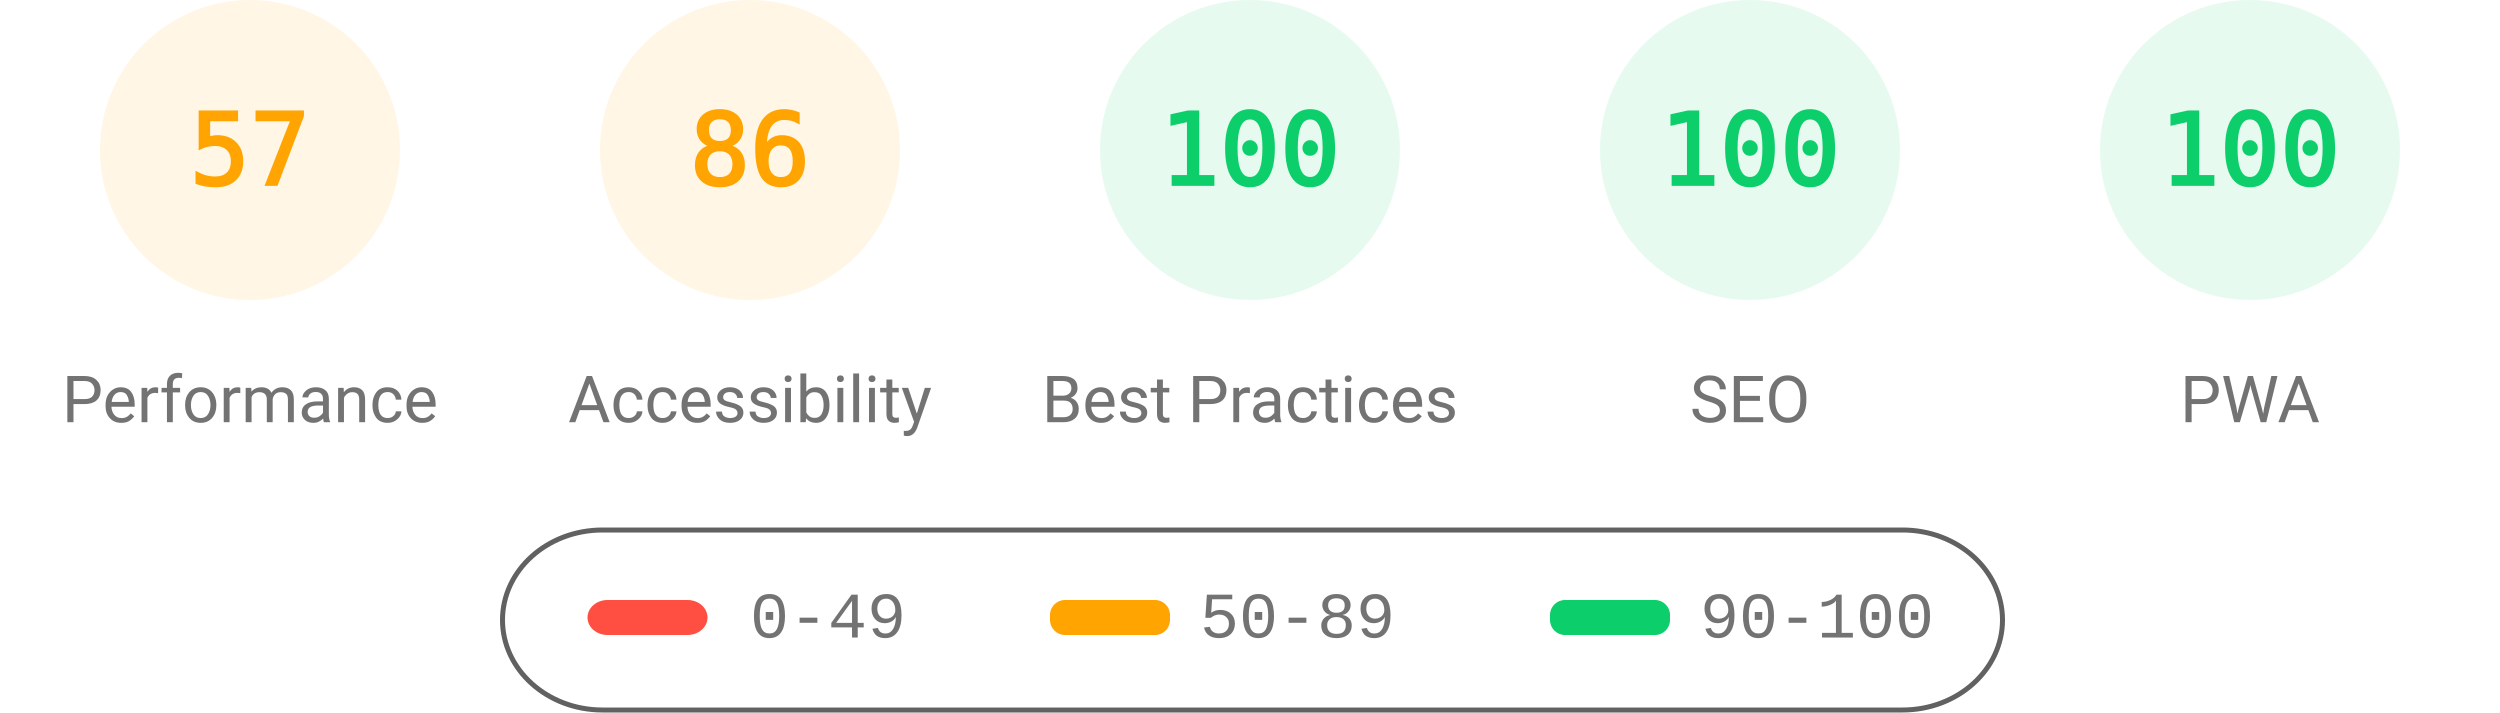
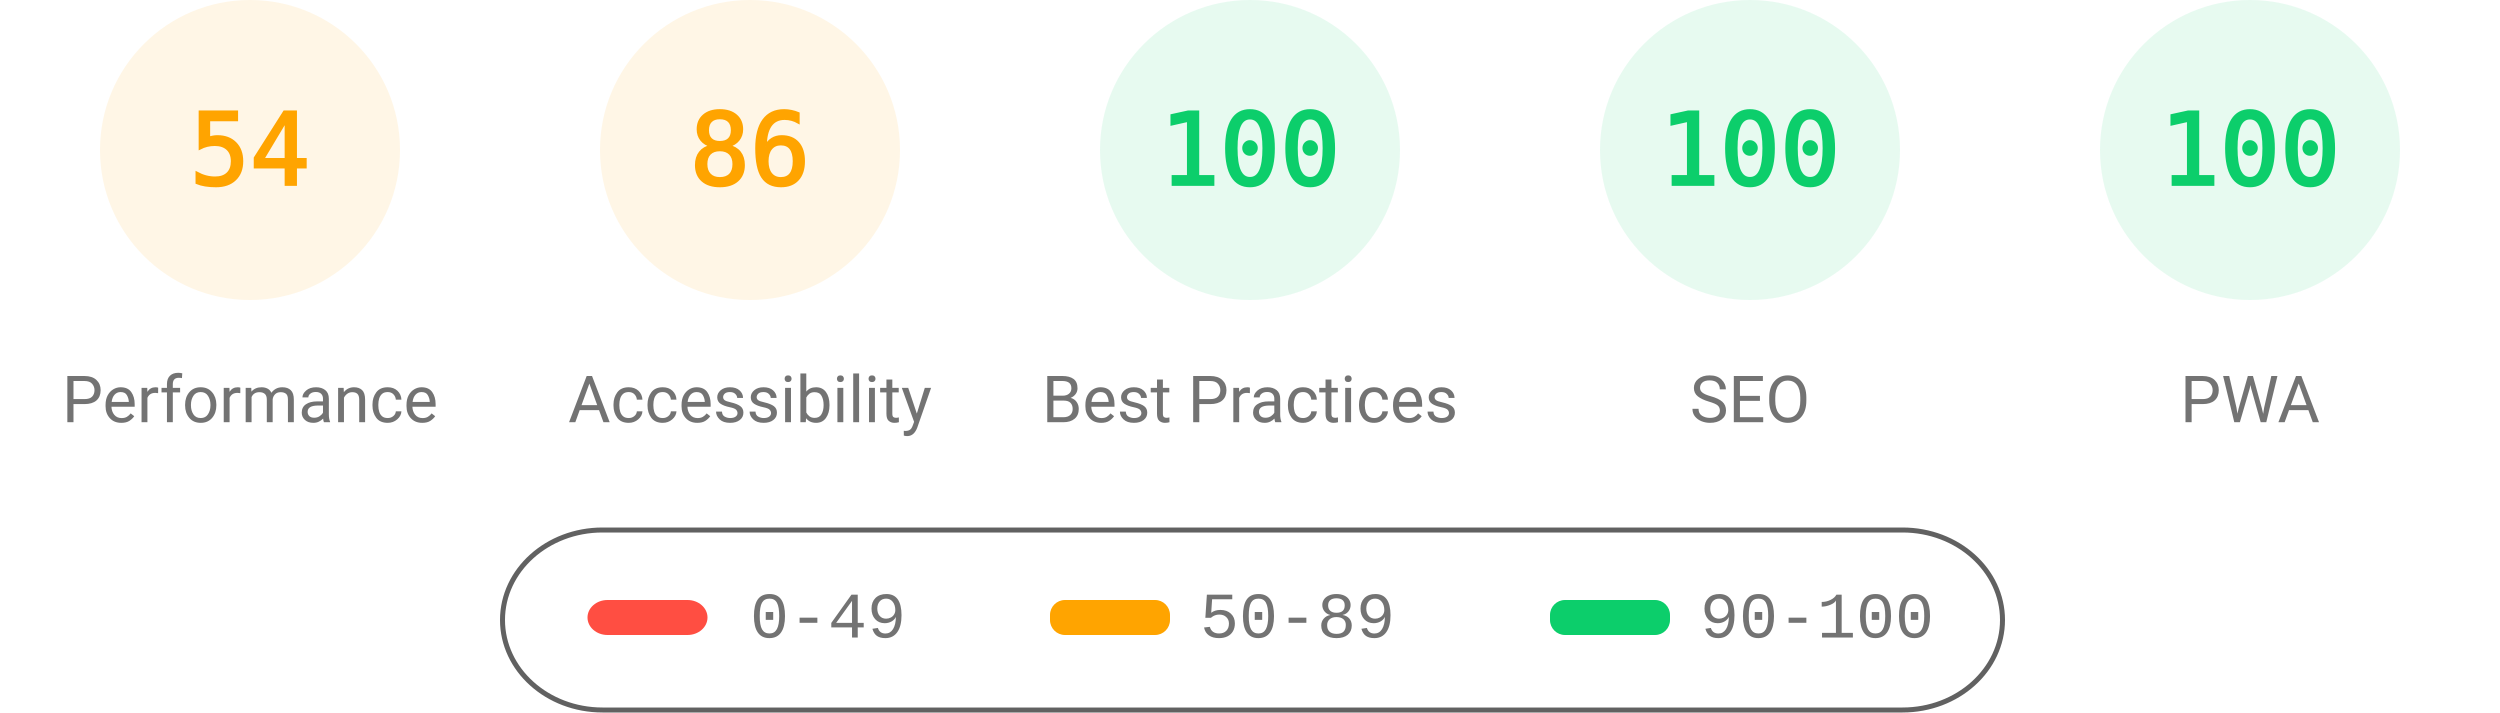
<svg xmlns="http://www.w3.org/2000/svg" fill="none" width="1000" height="285">
  <style>.gauge-base{opacity:.1}.gauge-arc{fill:none;animation-delay:250ms;stroke-linecap:round;transform:rotate(-90deg);transform-origin:100px 60px;animation:load-gauge 1s ease forwards}.guage-text{font-size:40px;font-family:monospace;text-align:center}.guage-red{color:#ff4e42;fill:#ff4e42;stroke:#ff4e42}.guage-orange{color:#ffa400;fill:#ffa400;stroke:#ffa400}.guage-green{color:#0cce6b;fill:#0cce6b;stroke:#0cce6b}.guage-undefined{color:#5c5c5c;fill:#5c5c5c;stroke:#5c5c5c}.guage-title{color:#737373;fill:#737373;stroke:none;font-size:26px;line-height:26px;font-family:Roboto,Halvetica,Arial,sans-serif}@keyframes load-gauge{from{stroke-dasharray:0 352.858}}</style>
  <svg class="guage-div guage-perf guage-orange" viewBox="0 0 200 200" width="200" height="200">
    <circle class="gauge-base" r="56" cx="100" cy="60" stroke-width="8" />
-     <circle class="gauge-arc guage-arc-1" r="56" cx="100" cy="60" stroke-width="8" style="stroke-dasharray:200.559,351.858" />
-     <text class="guage-text" x="100" y="60" alignment-baseline="central" dominant-baseline="central" text-anchor="middle">57</text>
+     <circle class="gauge-arc guage-arc-1" r="56" cx="100" cy="60" stroke-width="8" style="stroke-dasharray:190.003,351.858" />
+     <text class="guage-text" x="100" y="60" alignment-baseline="central" dominant-baseline="central" text-anchor="middle">54</text>
    <text class="guage-title" x="100" y="160" alignment-baseline="central" dominant-baseline="central" text-anchor="middle">Performance</text>
  </svg>
  <svg class="guage-div guage-acc guage-orange" viewBox="0 0 200 200" width="200" height="200" x="200">
    <circle class="gauge-base" r="56" cx="100" cy="60" stroke-width="8" />
    <circle class="gauge-arc guage-arc-2" r="56" cx="100" cy="60" stroke-width="8" style="stroke-dasharray:302.598,351.858" />
    <text class="guage-text" x="100" y="60" alignment-baseline="central" dominant-baseline="central" text-anchor="middle">86</text>
    <text class="guage-title" x="100" y="160" alignment-baseline="central" dominant-baseline="central" text-anchor="middle">Accessibility</text>
  </svg>
  <svg class="guage-div guage-best guage-green" viewBox="0 0 200 200" width="200" height="200" x="400">
    <circle class="gauge-base" r="56" cx="100" cy="60" stroke-width="8" />
    <circle class="gauge-arc guage-arc-3" r="56" cx="100" cy="60" stroke-width="8" style="stroke-dasharray:351.858,351.858" />
    <text class="guage-text" x="100" y="60" alignment-baseline="central" dominant-baseline="central" text-anchor="middle">100</text>
    <text class="guage-title" x="100" y="160" alignment-baseline="central" dominant-baseline="central" text-anchor="middle">Best Practices</text>
  </svg>
  <svg class="guage-div guage-seo guage-green" viewBox="0 0 200 200" width="200" height="200" x="600">
    <circle class="gauge-base" r="56" cx="100" cy="60" stroke-width="8" />
    <circle class="gauge-arc guage-arc-4" r="56" cx="100" cy="60" stroke-width="8" style="stroke-dasharray:351.858,351.858" />
    <text class="guage-text" x="100" y="60" alignment-baseline="central" dominant-baseline="central" text-anchor="middle">100</text>
    <text class="guage-title" x="100" y="160" alignment-baseline="central" dominant-baseline="central" text-anchor="middle">SEO</text>
  </svg>
  <svg class="guage-div guage-pwa guage-green" viewBox="0 0 200 200" width="200" height="200" x="800">
    <circle class="gauge-base" r="56" cx="100" cy="60" stroke-width="8" />
    <circle class="gauge-arc guage-arc-4" r="56" cx="100" cy="60" stroke-width="8" style="stroke-dasharray:351.858,351.858" />
    <text class="guage-text" x="100" y="60" alignment-baseline="central" dominant-baseline="central" text-anchor="middle">100</text>
    <text class="guage-title" x="100" y="160" alignment-baseline="central" dominant-baseline="central" text-anchor="middle">PWA</text>
  </svg>
  <svg width="604" height="76" x="200" y="210">
    <path fill="none" id="canvas_background" d="M-1-1h604v80H-1z" />
    <rect fill-opacity="0" stroke="#616161" stroke-width="2" rx="40" id="svg_2" height="72" width="600" y="2" x="1" fill="#000" />
    <rect stroke="#000" rx="8" id="svg_3" height="14" width="48" y="30" x="35" stroke-opacity="null" stroke-width="0" fill="#ff4e42" />
    <rect stroke="#000" rx="6" id="svg_4" height="14" width="48" y="30" x="220" stroke-opacity="null" stroke-width="0" fill="#ffa400" />
    <rect stroke="#000" rx="6" id="svg_5" height="14" width="48" y="30" x="420" stroke-opacity="null" stroke-width="0" fill="#0cce6b" />
    <text xml:space="preserve" text-anchor="start" font-family="'Courier New', Courier, monospace" font-size="26" id="svg_6" y="45" x="100" stroke-opacity="null" stroke-width="0" stroke="#000" fill="#737373">0-49</text>
    <text xml:space="preserve" text-anchor="start" font-family="'Courier New', Courier, monospace" font-size="26" id="svg_7" y="45" x="280" stroke-opacity="null" stroke-width="0" stroke="#000" fill="#737373">50-89</text>
    <text xml:space="preserve" text-anchor="start" font-family="'Courier New', Courier, monospace" font-size="26" id="svg_8" y="45" x="480" stroke-opacity="null" stroke-width="0" stroke="#000" fill="#737373">90-100</text>
  </svg>
</svg>
